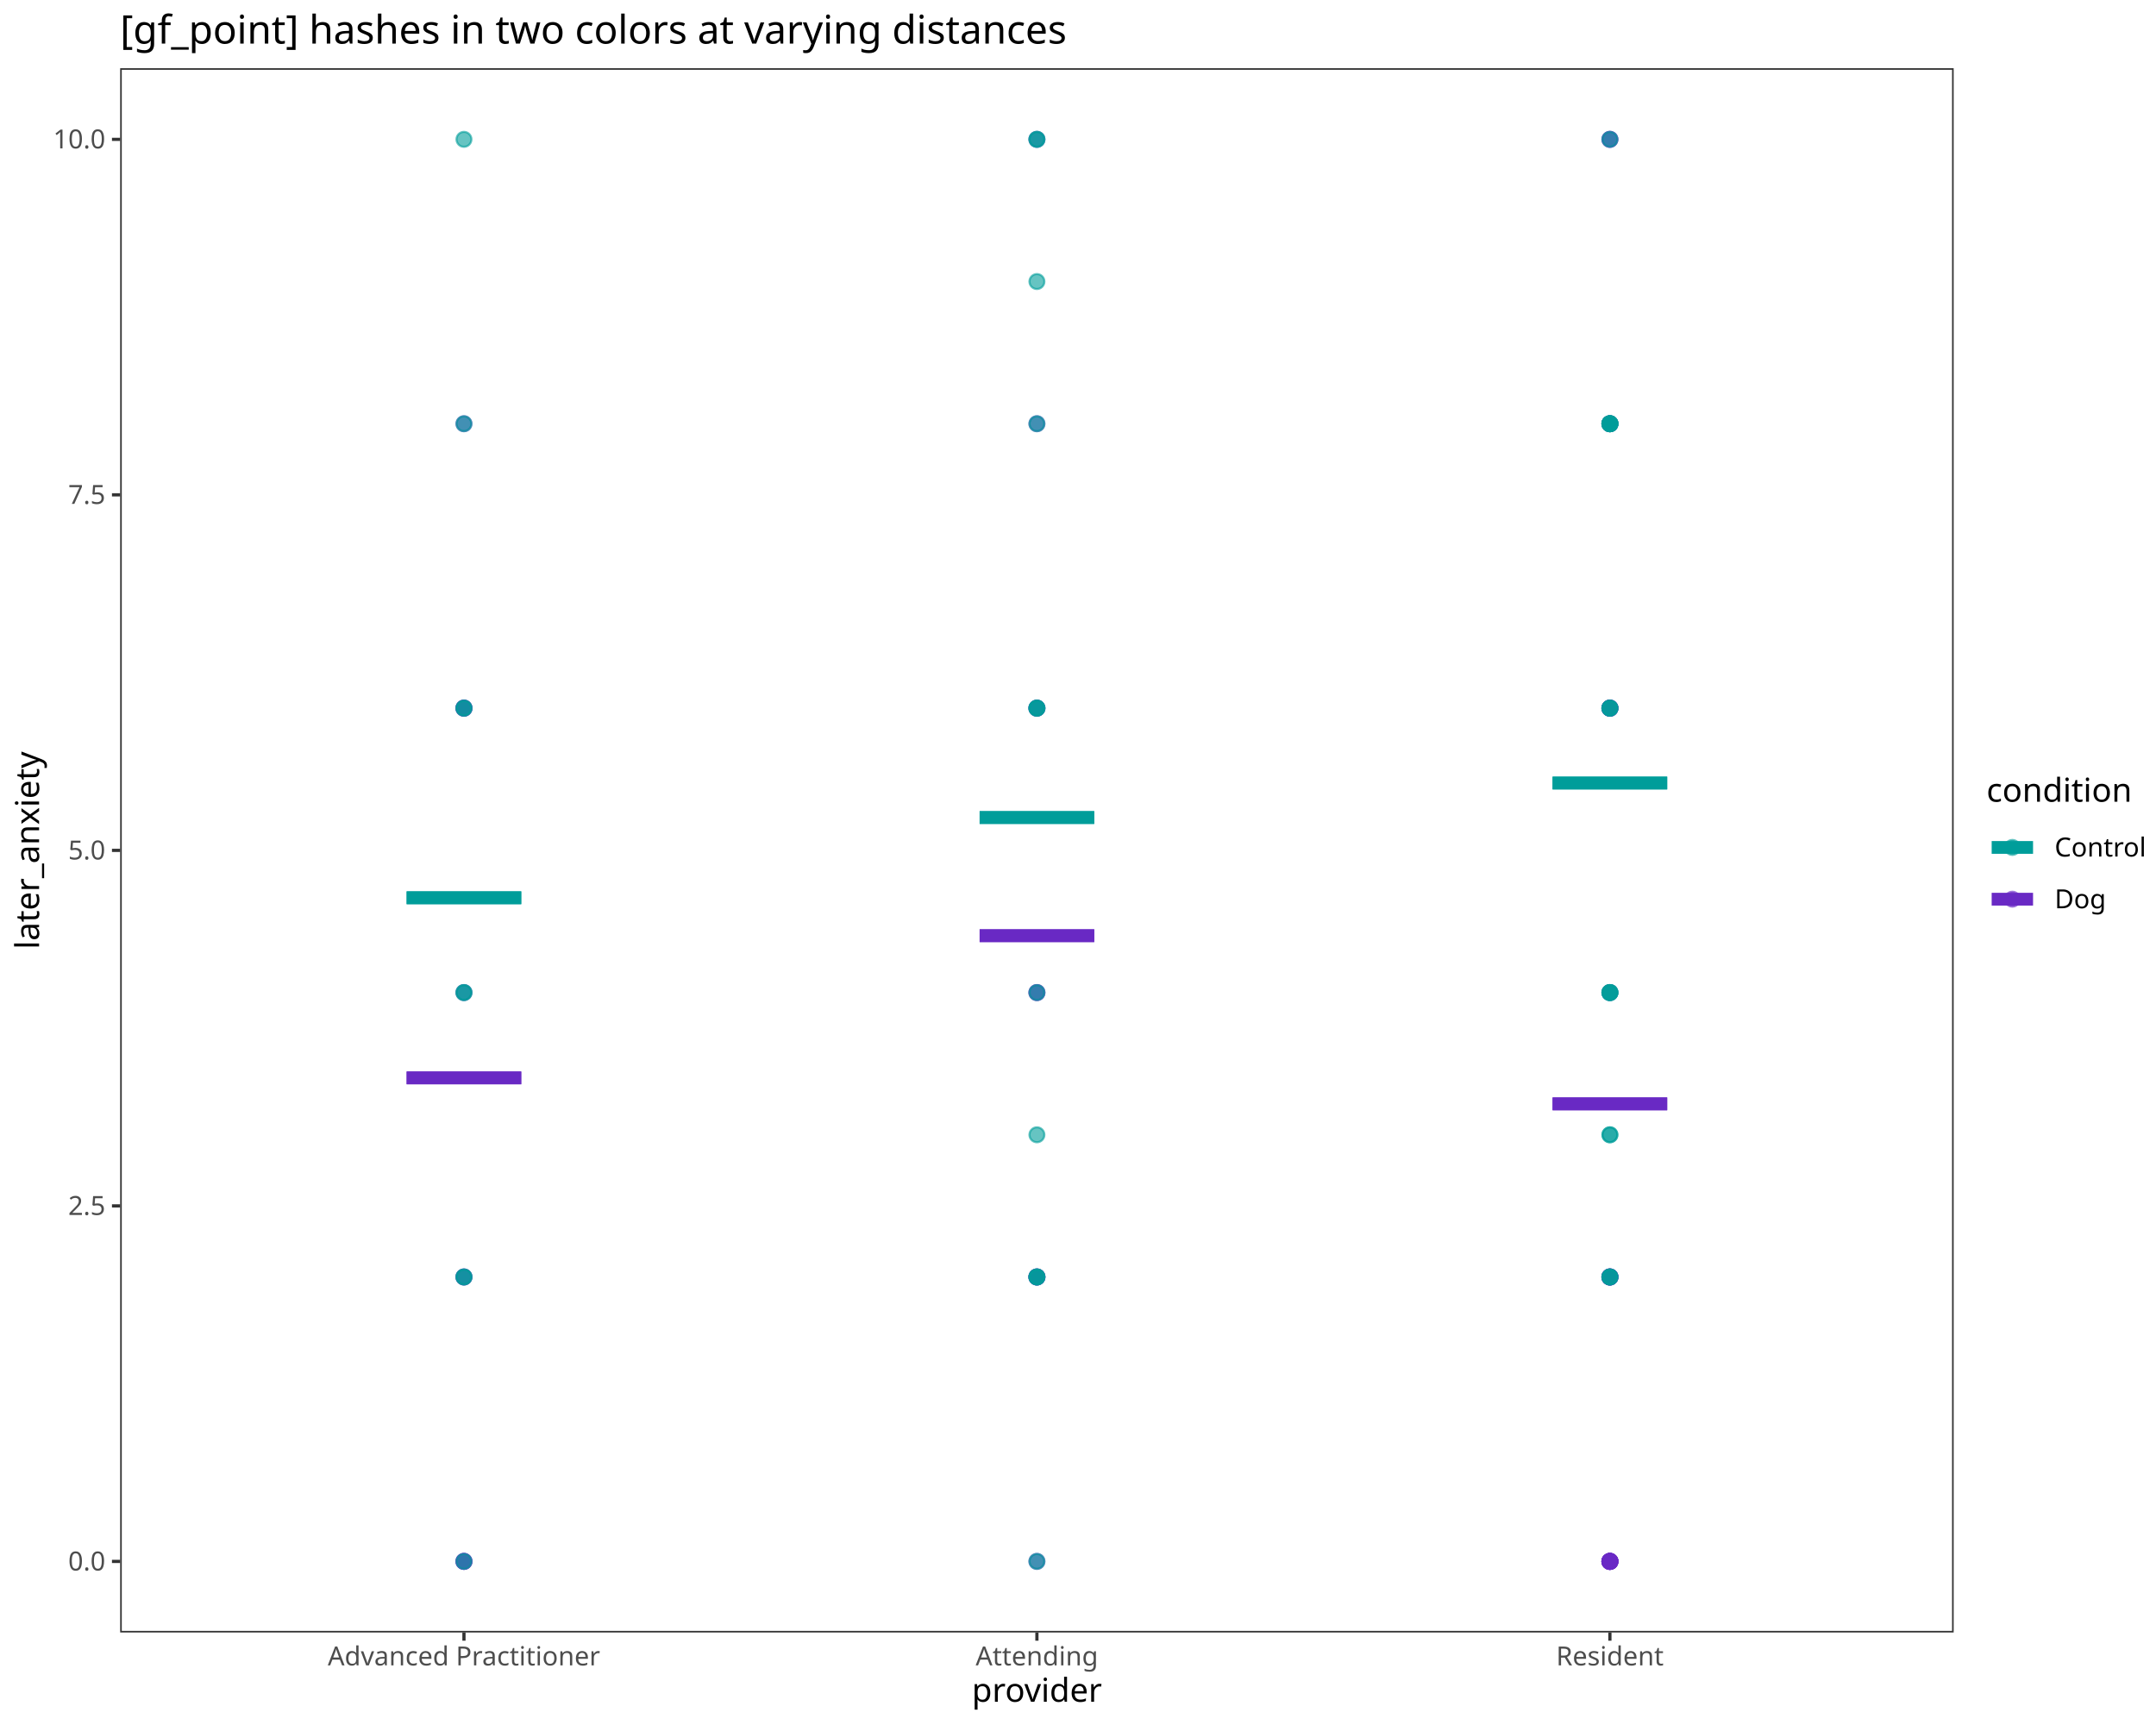
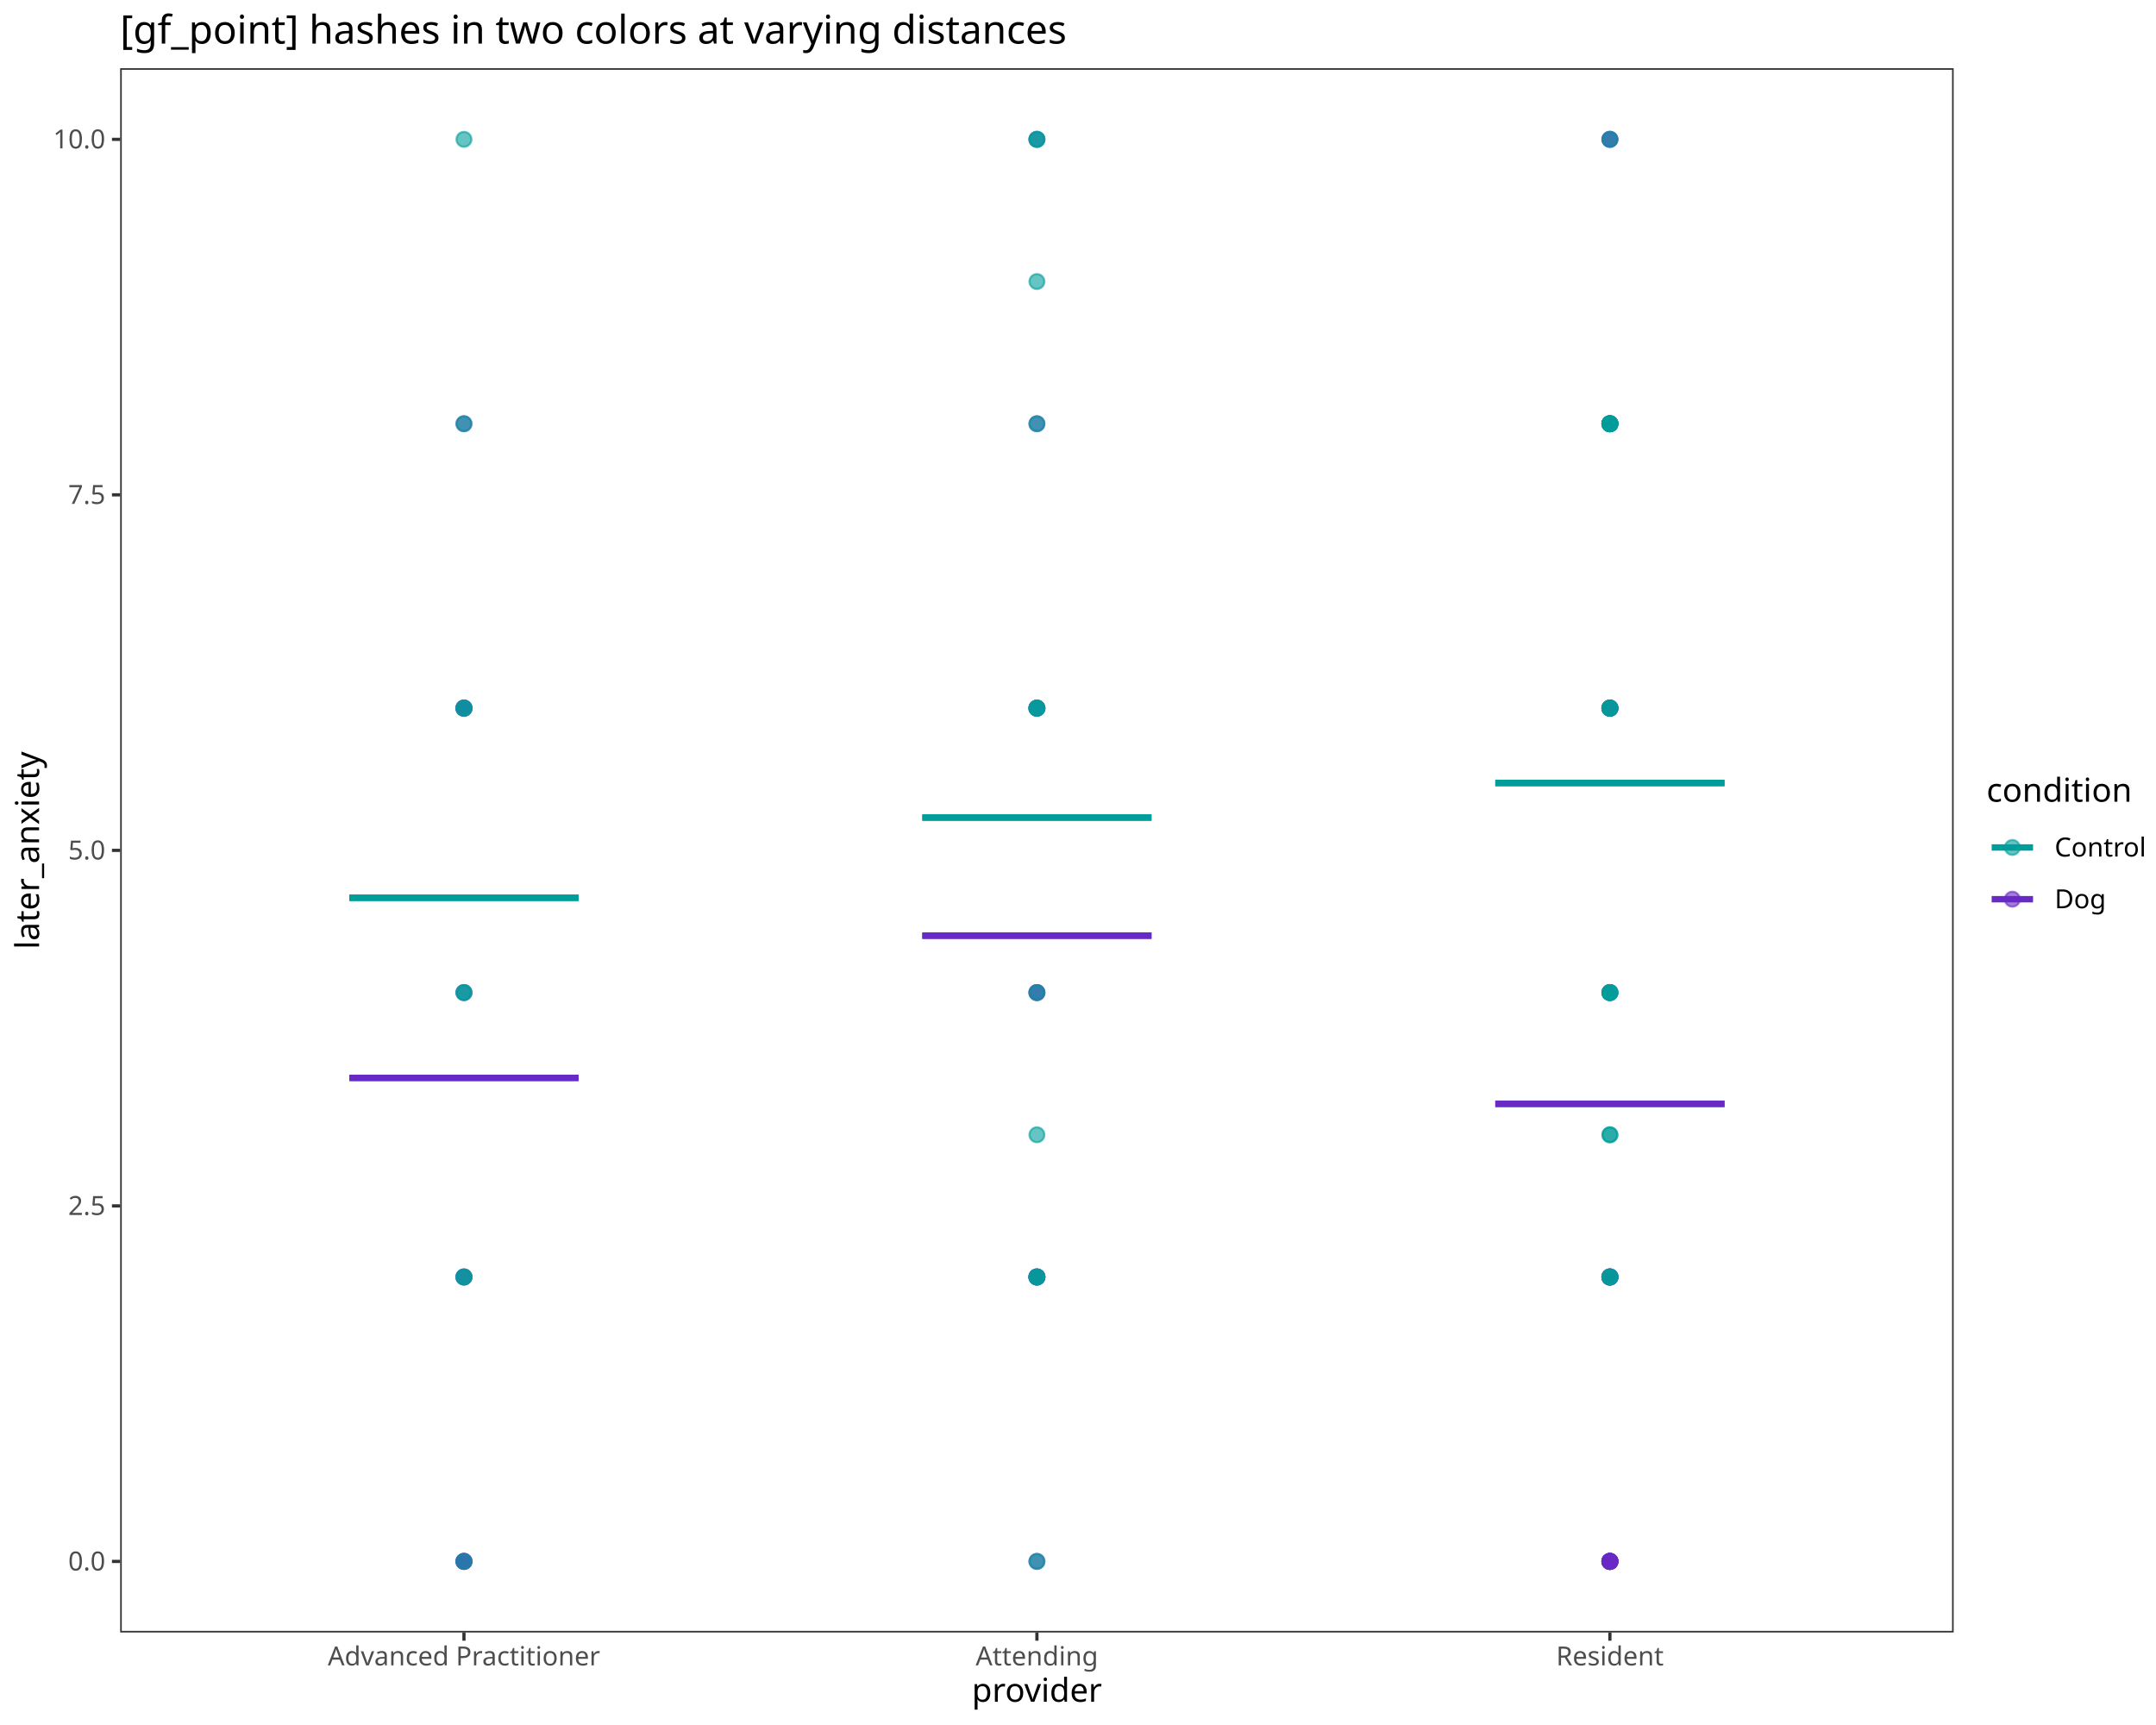
<svg xmlns="http://www.w3.org/2000/svg" class="svglite" data-engine-version="2.0" width="720.00pt" height="576.00pt" viewBox="0 0 720.00 576.00">
  <defs>
    <style type="text/css">
    .svglite line, .svglite polyline, .svglite polygon, .svglite path, .svglite rect, .svglite circle {
      fill: none;
      stroke: #000000;
      stroke-linecap: round;
      stroke-linejoin: round;
      stroke-miterlimit: 10.00;
    }
  </style>
  </defs>
  <rect width="100%" height="100%" style="stroke: none; fill: #FFFFFF;" />
  <defs>
    <clipPath id="cpMC4wMHw3MjAuMDB8MC4wMHw1NzYuMDA=">
      <rect x="0.00" y="0.00" width="720.00" height="576.00" />
    </clipPath>
  </defs>
  <g clip-path="url(#cpMC4wMHw3MjAuMDB8MC4wMHw1NzYuMDA=)">
    <rect x="0.00" y="0.00" width="720.00" height="576.00" style="stroke-width: 1.07; stroke: #FFFFFF; fill: #FFFFFF;" />
  </g>
  <defs>
    <clipPath id="cpNDAuMTN8NjUyLjQzfDIyLjc4fDU0NS4xMQ==">
      <rect x="40.13" y="22.78" width="612.30" height="522.33" />
    </clipPath>
  </defs>
  <g clip-path="url(#cpNDAuMTN8NjUyLjQzfDIyLjc4fDU0NS4xMQ==)">
    <rect x="40.13" y="22.78" width="612.30" height="522.33" style="stroke-width: 1.07; stroke: none; fill: #FFFFFF;" />
    <circle cx="154.94" cy="236.46" r="2.49" style="stroke-width: 0.71; stroke: #6929C4; stroke-opacity: 0.60; fill: #6929C4; fill-opacity: 0.60;" />
    <circle cx="346.28" cy="426.40" r="2.49" style="stroke-width: 0.71; stroke: #6929C4; stroke-opacity: 0.60; fill: #6929C4; fill-opacity: 0.60;" />
    <circle cx="346.28" cy="236.46" r="2.49" style="stroke-width: 0.71; stroke: #6929C4; stroke-opacity: 0.60; fill: #6929C4; fill-opacity: 0.60;" />
    <circle cx="537.63" cy="521.37" r="2.49" style="stroke-width: 0.71; stroke: #6929C4; stroke-opacity: 0.60; fill: #6929C4; fill-opacity: 0.60;" />
    <circle cx="346.28" cy="46.53" r="2.49" style="stroke-width: 0.71; stroke: #6929C4; stroke-opacity: 0.60; fill: #6929C4; fill-opacity: 0.60;" />
    <circle cx="537.63" cy="521.37" r="2.49" style="stroke-width: 0.71; stroke: #6929C4; stroke-opacity: 0.60; fill: #6929C4; fill-opacity: 0.60;" />
    <circle cx="537.63" cy="426.40" r="2.49" style="stroke-width: 0.71; stroke: #6929C4; stroke-opacity: 0.60; fill: #6929C4; fill-opacity: 0.60;" />
    <circle cx="154.94" cy="236.46" r="2.49" style="stroke-width: 0.71; stroke: #6929C4; stroke-opacity: 0.60; fill: #6929C4; fill-opacity: 0.60;" />
    <circle cx="537.63" cy="236.46" r="2.49" style="stroke-width: 0.71; stroke: #6929C4; stroke-opacity: 0.60; fill: #6929C4; fill-opacity: 0.60;" />
    <circle cx="346.28" cy="141.49" r="2.49" style="stroke-width: 0.71; stroke: #6929C4; stroke-opacity: 0.60; fill: #6929C4; fill-opacity: 0.60;" />
    <circle cx="537.63" cy="521.37" r="2.49" style="stroke-width: 0.71; stroke: #6929C4; stroke-opacity: 0.60; fill: #6929C4; fill-opacity: 0.60;" />
    <circle cx="154.94" cy="236.46" r="2.49" style="stroke-width: 0.71; stroke: #6929C4; stroke-opacity: 0.60; fill: #6929C4; fill-opacity: 0.60;" />
    <circle cx="346.28" cy="521.37" r="2.49" style="stroke-width: 0.71; stroke: #6929C4; stroke-opacity: 0.60; fill: #6929C4; fill-opacity: 0.60;" />
    <circle cx="154.94" cy="521.37" r="2.49" style="stroke-width: 0.71; stroke: #6929C4; stroke-opacity: 0.60; fill: #6929C4; fill-opacity: 0.60;" />
    <circle cx="346.28" cy="426.40" r="2.49" style="stroke-width: 0.71; stroke: #6929C4; stroke-opacity: 0.60; fill: #6929C4; fill-opacity: 0.60;" />
    <circle cx="537.63" cy="426.40" r="2.49" style="stroke-width: 0.71; stroke: #6929C4; stroke-opacity: 0.60; fill: #6929C4; fill-opacity: 0.60;" />
    <circle cx="537.63" cy="521.37" r="2.49" style="stroke-width: 0.71; stroke: #6929C4; stroke-opacity: 0.60; fill: #6929C4; fill-opacity: 0.60;" />
    <circle cx="537.63" cy="521.37" r="2.49" style="stroke-width: 0.71; stroke: #6929C4; stroke-opacity: 0.60; fill: #6929C4; fill-opacity: 0.60;" />
    <circle cx="154.94" cy="426.40" r="2.49" style="stroke-width: 0.71; stroke: #6929C4; stroke-opacity: 0.60; fill: #6929C4; fill-opacity: 0.60;" />
    <circle cx="537.63" cy="521.37" r="2.49" style="stroke-width: 0.71; stroke: #6929C4; stroke-opacity: 0.60; fill: #6929C4; fill-opacity: 0.60;" />
    <circle cx="537.63" cy="521.37" r="2.49" style="stroke-width: 0.71; stroke: #6929C4; stroke-opacity: 0.60; fill: #6929C4; fill-opacity: 0.60;" />
    <circle cx="537.63" cy="426.40" r="2.49" style="stroke-width: 0.71; stroke: #6929C4; stroke-opacity: 0.60; fill: #6929C4; fill-opacity: 0.60;" />
    <circle cx="346.28" cy="331.43" r="2.49" style="stroke-width: 0.71; stroke: #6929C4; stroke-opacity: 0.60; fill: #6929C4; fill-opacity: 0.60;" />
    <circle cx="154.94" cy="521.37" r="2.49" style="stroke-width: 0.71; stroke: #6929C4; stroke-opacity: 0.60; fill: #6929C4; fill-opacity: 0.60;" />
    <circle cx="346.28" cy="236.46" r="2.49" style="stroke-width: 0.71; stroke: #6929C4; stroke-opacity: 0.60; fill: #6929C4; fill-opacity: 0.60;" />
    <circle cx="537.63" cy="236.46" r="2.49" style="stroke-width: 0.71; stroke: #6929C4; stroke-opacity: 0.60; fill: #6929C4; fill-opacity: 0.60;" />
    <circle cx="154.94" cy="426.40" r="2.49" style="stroke-width: 0.71; stroke: #6929C4; stroke-opacity: 0.60; fill: #6929C4; fill-opacity: 0.60;" />
    <circle cx="537.63" cy="46.53" r="2.49" style="stroke-width: 0.71; stroke: #6929C4; stroke-opacity: 0.60; fill: #6929C4; fill-opacity: 0.60;" />
    <circle cx="537.63" cy="46.53" r="2.49" style="stroke-width: 0.71; stroke: #6929C4; stroke-opacity: 0.60; fill: #6929C4; fill-opacity: 0.60;" />
    <circle cx="154.94" cy="521.37" r="2.49" style="stroke-width: 0.71; stroke: #6929C4; stroke-opacity: 0.60; fill: #6929C4; fill-opacity: 0.60;" />
    <circle cx="537.63" cy="521.37" r="2.49" style="stroke-width: 0.71; stroke: #6929C4; stroke-opacity: 0.60; fill: #6929C4; fill-opacity: 0.60;" />
    <circle cx="537.63" cy="426.40" r="2.49" style="stroke-width: 0.71; stroke: #6929C4; stroke-opacity: 0.60; fill: #6929C4; fill-opacity: 0.60;" />
    <circle cx="537.63" cy="521.37" r="2.49" style="stroke-width: 0.71; stroke: #6929C4; stroke-opacity: 0.60; fill: #6929C4; fill-opacity: 0.60;" />
    <circle cx="537.63" cy="236.46" r="2.49" style="stroke-width: 0.71; stroke: #6929C4; stroke-opacity: 0.60; fill: #6929C4; fill-opacity: 0.60;" />
    <circle cx="154.94" cy="141.49" r="2.49" style="stroke-width: 0.71; stroke: #6929C4; stroke-opacity: 0.60; fill: #6929C4; fill-opacity: 0.60;" />
    <circle cx="346.28" cy="426.40" r="2.49" style="stroke-width: 0.71; stroke: #6929C4; stroke-opacity: 0.60; fill: #6929C4; fill-opacity: 0.60;" />
    <circle cx="537.63" cy="236.46" r="2.49" style="stroke-width: 0.71; stroke: #6929C4; stroke-opacity: 0.60; fill: #6929C4; fill-opacity: 0.60;" />
    <circle cx="537.63" cy="331.43" r="2.49" style="stroke-width: 0.71; stroke: #6929C4; stroke-opacity: 0.60; fill: #6929C4; fill-opacity: 0.60;" />
    <circle cx="537.63" cy="141.49" r="2.49" style="stroke-width: 0.71; stroke: #6929C4; stroke-opacity: 0.60; fill: #6929C4; fill-opacity: 0.60;" />
    <circle cx="537.63" cy="141.49" r="2.49" style="stroke-width: 0.71; stroke: #6929C4; stroke-opacity: 0.60; fill: #6929C4; fill-opacity: 0.60;" />
    <circle cx="154.94" cy="331.43" r="2.49" style="stroke-width: 0.71; stroke: #6929C4; stroke-opacity: 0.60; fill: #6929C4; fill-opacity: 0.60;" />
    <circle cx="346.28" cy="331.43" r="2.49" style="stroke-width: 0.71; stroke: #6929C4; stroke-opacity: 0.60; fill: #6929C4; fill-opacity: 0.60;" />
    <circle cx="537.63" cy="426.40" r="2.49" style="stroke-width: 0.71; stroke: #6929C4; stroke-opacity: 0.60; fill: #6929C4; fill-opacity: 0.60;" />
    <circle cx="346.28" cy="331.43" r="2.49" style="stroke-width: 0.71; stroke: #009D9A; stroke-opacity: 0.60; fill: #009D9A; fill-opacity: 0.60;" />
    <circle cx="346.28" cy="378.92" r="2.49" style="stroke-width: 0.71; stroke: #009D9A; stroke-opacity: 0.60; fill: #009D9A; fill-opacity: 0.60;" />
    <circle cx="537.63" cy="426.40" r="2.49" style="stroke-width: 0.71; stroke: #009D9A; stroke-opacity: 0.60; fill: #009D9A; fill-opacity: 0.60;" />
    <circle cx="537.63" cy="426.40" r="2.49" style="stroke-width: 0.71; stroke: #009D9A; stroke-opacity: 0.60; fill: #009D9A; fill-opacity: 0.60;" />
    <circle cx="537.63" cy="331.43" r="2.49" style="stroke-width: 0.71; stroke: #009D9A; stroke-opacity: 0.60; fill: #009D9A; fill-opacity: 0.60;" />
    <circle cx="537.63" cy="141.49" r="2.49" style="stroke-width: 0.71; stroke: #009D9A; stroke-opacity: 0.60; fill: #009D9A; fill-opacity: 0.60;" />
    <circle cx="346.28" cy="141.49" r="2.49" style="stroke-width: 0.71; stroke: #009D9A; stroke-opacity: 0.60; fill: #009D9A; fill-opacity: 0.60;" />
    <circle cx="154.94" cy="46.53" r="2.49" style="stroke-width: 0.71; stroke: #009D9A; stroke-opacity: 0.60; fill: #009D9A; fill-opacity: 0.60;" />
    <circle cx="537.63" cy="141.49" r="2.49" style="stroke-width: 0.71; stroke: #009D9A; stroke-opacity: 0.60; fill: #009D9A; fill-opacity: 0.60;" />
    <circle cx="154.94" cy="236.46" r="2.49" style="stroke-width: 0.71; stroke: #009D9A; stroke-opacity: 0.60; fill: #009D9A; fill-opacity: 0.60;" />
    <circle cx="346.28" cy="236.46" r="2.49" style="stroke-width: 0.71; stroke: #009D9A; stroke-opacity: 0.60; fill: #009D9A; fill-opacity: 0.60;" />
    <circle cx="346.28" cy="94.01" r="2.49" style="stroke-width: 0.71; stroke: #009D9A; stroke-opacity: 0.60; fill: #009D9A; fill-opacity: 0.60;" />
    <circle cx="346.28" cy="426.40" r="2.49" style="stroke-width: 0.71; stroke: #009D9A; stroke-opacity: 0.60; fill: #009D9A; fill-opacity: 0.60;" />
    <circle cx="537.63" cy="141.49" r="2.49" style="stroke-width: 0.71; stroke: #009D9A; stroke-opacity: 0.60; fill: #009D9A; fill-opacity: 0.60;" />
    <circle cx="154.94" cy="426.40" r="2.49" style="stroke-width: 0.71; stroke: #009D9A; stroke-opacity: 0.60; fill: #009D9A; fill-opacity: 0.60;" />
    <circle cx="537.63" cy="141.49" r="2.49" style="stroke-width: 0.71; stroke: #009D9A; stroke-opacity: 0.60; fill: #009D9A; fill-opacity: 0.60;" />
    <circle cx="537.63" cy="426.40" r="2.49" style="stroke-width: 0.71; stroke: #009D9A; stroke-opacity: 0.60; fill: #009D9A; fill-opacity: 0.60;" />
    <circle cx="537.63" cy="236.46" r="2.49" style="stroke-width: 0.71; stroke: #009D9A; stroke-opacity: 0.60; fill: #009D9A; fill-opacity: 0.60;" />
    <circle cx="537.63" cy="331.43" r="2.49" style="stroke-width: 0.71; stroke: #009D9A; stroke-opacity: 0.60; fill: #009D9A; fill-opacity: 0.60;" />
    <circle cx="346.28" cy="236.46" r="2.49" style="stroke-width: 0.71; stroke: #009D9A; stroke-opacity: 0.60; fill: #009D9A; fill-opacity: 0.60;" />
    <circle cx="537.63" cy="378.92" r="2.49" style="stroke-width: 0.71; stroke: #009D9A; stroke-opacity: 0.60; fill: #009D9A; fill-opacity: 0.60;" />
    <circle cx="154.94" cy="236.46" r="2.49" style="stroke-width: 0.71; stroke: #009D9A; stroke-opacity: 0.60; fill: #009D9A; fill-opacity: 0.60;" />
    <circle cx="154.94" cy="521.37" r="2.49" style="stroke-width: 0.71; stroke: #009D9A; stroke-opacity: 0.60; fill: #009D9A; fill-opacity: 0.60;" />
    <circle cx="346.28" cy="46.53" r="2.49" style="stroke-width: 0.71; stroke: #009D9A; stroke-opacity: 0.60; fill: #009D9A; fill-opacity: 0.60;" />
    <circle cx="346.28" cy="521.37" r="2.49" style="stroke-width: 0.71; stroke: #009D9A; stroke-opacity: 0.60; fill: #009D9A; fill-opacity: 0.60;" />
    <circle cx="537.63" cy="46.53" r="2.49" style="stroke-width: 0.71; stroke: #009D9A; stroke-opacity: 0.60; fill: #009D9A; fill-opacity: 0.60;" />
    <circle cx="346.28" cy="46.53" r="2.49" style="stroke-width: 0.71; stroke: #009D9A; stroke-opacity: 0.60; fill: #009D9A; fill-opacity: 0.60;" />
    <circle cx="154.94" cy="331.43" r="2.49" style="stroke-width: 0.71; stroke: #009D9A; stroke-opacity: 0.60; fill: #009D9A; fill-opacity: 0.60;" />
    <circle cx="537.63" cy="141.49" r="2.49" style="stroke-width: 0.71; stroke: #009D9A; stroke-opacity: 0.60; fill: #009D9A; fill-opacity: 0.60;" />
    <circle cx="537.63" cy="141.49" r="2.49" style="stroke-width: 0.71; stroke: #009D9A; stroke-opacity: 0.60; fill: #009D9A; fill-opacity: 0.60;" />
    <circle cx="537.63" cy="378.92" r="2.49" style="stroke-width: 0.71; stroke: #009D9A; stroke-opacity: 0.60; fill: #009D9A; fill-opacity: 0.60;" />
    <circle cx="154.94" cy="141.49" r="2.49" style="stroke-width: 0.71; stroke: #009D9A; stroke-opacity: 0.60; fill: #009D9A; fill-opacity: 0.60;" />
    <circle cx="154.94" cy="331.43" r="2.49" style="stroke-width: 0.71; stroke: #009D9A; stroke-opacity: 0.60; fill: #009D9A; fill-opacity: 0.60;" />
    <circle cx="537.63" cy="331.43" r="2.49" style="stroke-width: 0.71; stroke: #009D9A; stroke-opacity: 0.60; fill: #009D9A; fill-opacity: 0.60;" />
    <circle cx="537.63" cy="331.43" r="2.49" style="stroke-width: 0.71; stroke: #009D9A; stroke-opacity: 0.60; fill: #009D9A; fill-opacity: 0.60;" />
    <circle cx="346.28" cy="426.40" r="2.49" style="stroke-width: 0.71; stroke: #009D9A; stroke-opacity: 0.60; fill: #009D9A; fill-opacity: 0.60;" />
    <circle cx="537.63" cy="236.46" r="2.49" style="stroke-width: 0.71; stroke: #009D9A; stroke-opacity: 0.60; fill: #009D9A; fill-opacity: 0.60;" />
    <circle cx="537.63" cy="236.46" r="2.49" style="stroke-width: 0.71; stroke: #009D9A; stroke-opacity: 0.60; fill: #009D9A; fill-opacity: 0.60;" />
    <circle cx="346.28" cy="426.40" r="2.49" style="stroke-width: 0.71; stroke: #009D9A; stroke-opacity: 0.60; fill: #009D9A; fill-opacity: 0.60;" />
    <circle cx="346.28" cy="236.46" r="2.49" style="stroke-width: 0.71; stroke: #009D9A; stroke-opacity: 0.60; fill: #009D9A; fill-opacity: 0.60;" />
    <circle cx="154.94" cy="426.40" r="2.49" style="stroke-width: 0.71; stroke: #009D9A; stroke-opacity: 0.60; fill: #009D9A; fill-opacity: 0.60;" />
-     <polyline points="135.80,299.78 174.07,299.78 " style="stroke-width: 4.27; stroke: #009D9A; stroke-linecap: butt;" />
-     <polyline points="154.94,299.78 154.94,299.78 " style="stroke-width: 4.27; stroke: #009D9A; stroke-linecap: butt;" />
-     <polyline points="135.80,299.78 174.07,299.78 " style="stroke-width: 4.27; stroke: #009D9A; stroke-linecap: butt;" />
-     <polyline points="135.80,359.92 174.07,359.92 " style="stroke-width: 4.27; stroke: #6929C4; stroke-linecap: butt;" />
-     <polyline points="154.94,359.92 154.94,359.92 " style="stroke-width: 4.27; stroke: #6929C4; stroke-linecap: butt;" />
-     <polyline points="135.80,359.92 174.07,359.92 " style="stroke-width: 4.27; stroke: #6929C4; stroke-linecap: butt;" />
-     <polyline points="327.15,272.99 365.42,272.99 " style="stroke-width: 4.27; stroke: #009D9A; stroke-linecap: butt;" />
-     <polyline points="346.28,272.99 346.28,272.99 " style="stroke-width: 4.27; stroke: #009D9A; stroke-linecap: butt;" />
-     <polyline points="327.15,272.99 365.42,272.99 " style="stroke-width: 4.27; stroke: #009D9A; stroke-linecap: butt;" />
-     <polyline points="327.15,312.44 365.42,312.44 " style="stroke-width: 4.27; stroke: #6929C4; stroke-linecap: butt;" />
-     <polyline points="346.28,312.44 346.28,312.44 " style="stroke-width: 4.27; stroke: #6929C4; stroke-linecap: butt;" />
-     <polyline points="327.15,312.44 365.42,312.44 " style="stroke-width: 4.27; stroke: #6929C4; stroke-linecap: butt;" />
-     <polyline points="518.49,261.46 556.76,261.46 " style="stroke-width: 4.27; stroke: #009D9A; stroke-linecap: butt;" />
-     <polyline points="537.63,261.46 537.63,261.46 " style="stroke-width: 4.27; stroke: #009D9A; stroke-linecap: butt;" />
-     <polyline points="518.49,261.46 556.76,261.46 " style="stroke-width: 4.27; stroke: #009D9A; stroke-linecap: butt;" />
-     <polyline points="518.49,368.59 556.76,368.59 " style="stroke-width: 4.27; stroke: #6929C4; stroke-linecap: butt;" />
-     <polyline points="537.63,368.59 537.63,368.59 " style="stroke-width: 4.27; stroke: #6929C4; stroke-linecap: butt;" />
-     <polyline points="518.49,368.59 556.76,368.59 " style="stroke-width: 4.27; stroke: #6929C4; stroke-linecap: butt;" />
+     <polyline points="116.67,299.78 193.21,299.78 " style="stroke-width: 2.13; stroke: #009D9A; stroke-linecap: butt;" />
+     <polyline points="154.94,299.78 154.94,299.78 " style="stroke-width: 2.13; stroke: #009D9A; stroke-linecap: butt;" />
+     <polyline points="116.67,299.78 193.21,299.78 " style="stroke-width: 2.13; stroke: #009D9A; stroke-linecap: butt;" />
+     <polyline points="116.67,359.92 193.21,359.92 " style="stroke-width: 2.13; stroke: #6929C4; stroke-linecap: butt;" />
+     <polyline points="154.94,359.92 154.94,359.92 " style="stroke-width: 2.13; stroke: #6929C4; stroke-linecap: butt;" />
+     <polyline points="116.67,359.92 193.21,359.92 " style="stroke-width: 2.13; stroke: #6929C4; stroke-linecap: butt;" />
+     <polyline points="308.01,272.99 384.55,272.99 " style="stroke-width: 2.13; stroke: #009D9A; stroke-linecap: butt;" />
+     <polyline points="346.28,272.99 346.28,272.99 " style="stroke-width: 2.13; stroke: #009D9A; stroke-linecap: butt;" />
+     <polyline points="308.01,272.99 384.55,272.99 " style="stroke-width: 2.13; stroke: #009D9A; stroke-linecap: butt;" />
+     <polyline points="308.01,312.44 384.55,312.44 " style="stroke-width: 2.13; stroke: #6929C4; stroke-linecap: butt;" />
+     <polyline points="346.28,312.44 346.28,312.44 " style="stroke-width: 2.13; stroke: #6929C4; stroke-linecap: butt;" />
+     <polyline points="308.01,312.44 384.55,312.44 " style="stroke-width: 2.13; stroke: #6929C4; stroke-linecap: butt;" />
+     <polyline points="499.36,261.46 575.90,261.46 " style="stroke-width: 2.13; stroke: #009D9A; stroke-linecap: butt;" />
+     <polyline points="537.63,261.46 537.63,261.46 " style="stroke-width: 2.13; stroke: #009D9A; stroke-linecap: butt;" />
+     <polyline points="499.36,261.46 575.90,261.46 " style="stroke-width: 2.13; stroke: #009D9A; stroke-linecap: butt;" />
+     <polyline points="499.36,368.59 575.90,368.59 " style="stroke-width: 2.13; stroke: #6929C4; stroke-linecap: butt;" />
+     <polyline points="537.63,368.59 537.63,368.59 " style="stroke-width: 2.13; stroke: #6929C4; stroke-linecap: butt;" />
+     <polyline points="499.36,368.59 575.90,368.59 " style="stroke-width: 2.13; stroke: #6929C4; stroke-linecap: butt;" />
    <rect x="40.13" y="22.78" width="612.30" height="522.33" style="stroke-width: 1.07; stroke: #333333;" />
  </g>
  <g clip-path="url(#cpMC4wMHw3MjAuMDB8MC4wMHw1NzYuMDA=)">
    <text x="35.20" y="524.40" text-anchor="end" style="font-size: 8.80px; fill: #4D4D4D; font-family: sans;" textLength="12.23px" lengthAdjust="spacingAndGlyphs">0.0</text>
    <text x="35.20" y="405.69" text-anchor="end" style="font-size: 8.80px; fill: #4D4D4D; font-family: sans;" textLength="12.23px" lengthAdjust="spacingAndGlyphs">2.5</text>
    <text x="35.20" y="286.98" text-anchor="end" style="font-size: 8.80px; fill: #4D4D4D; font-family: sans;" textLength="12.23px" lengthAdjust="spacingAndGlyphs">5.0</text>
    <text x="35.20" y="168.26" text-anchor="end" style="font-size: 8.80px; fill: #4D4D4D; font-family: sans;" textLength="12.23px" lengthAdjust="spacingAndGlyphs">7.5</text>
    <text x="35.20" y="49.55" text-anchor="end" style="font-size: 8.80px; fill: #4D4D4D; font-family: sans;" textLength="17.13px" lengthAdjust="spacingAndGlyphs">10.0</text>
    <polyline points="37.39,521.37 40.13,521.37 " style="stroke-width: 1.07; stroke: #333333; stroke-linecap: butt;" />
    <polyline points="37.39,402.66 40.13,402.66 " style="stroke-width: 1.07; stroke: #333333; stroke-linecap: butt;" />
    <polyline points="37.39,283.95 40.13,283.95 " style="stroke-width: 1.07; stroke: #333333; stroke-linecap: butt;" />
    <polyline points="37.39,165.24 40.13,165.24 " style="stroke-width: 1.07; stroke: #333333; stroke-linecap: butt;" />
    <polyline points="37.39,46.53 40.13,46.53 " style="stroke-width: 1.07; stroke: #333333; stroke-linecap: butt;" />
    <polyline points="154.94,547.85 154.94,545.11 " style="stroke-width: 1.07; stroke: #333333; stroke-linecap: butt;" />
    <polyline points="346.28,547.85 346.28,545.11 " style="stroke-width: 1.07; stroke: #333333; stroke-linecap: butt;" />
    <polyline points="537.63,547.85 537.63,545.11 " style="stroke-width: 1.07; stroke: #333333; stroke-linecap: butt;" />
    <text x="154.94" y="556.10" text-anchor="middle" style="font-size: 8.80px; fill: #4D4D4D; font-family: sans;" textLength="86.11px" lengthAdjust="spacingAndGlyphs">Advanced Practitioner</text>
    <text x="346.28" y="556.10" text-anchor="middle" style="font-size: 8.80px; fill: #4D4D4D; font-family: sans;" textLength="37.19px" lengthAdjust="spacingAndGlyphs">Attending</text>
    <text x="537.63" y="556.10" text-anchor="middle" style="font-size: 8.80px; fill: #4D4D4D; font-family: sans;" textLength="34.74px" lengthAdjust="spacingAndGlyphs">Resident</text>
    <text x="346.28" y="568.24" text-anchor="middle" style="font-size: 11.00px; font-family: sans;" textLength="39.75px" lengthAdjust="spacingAndGlyphs">provider</text>
    <text transform="translate(13.05,283.95) rotate(-90)" text-anchor="middle" style="font-size: 11.00px; font-family: sans;" textLength="62.38px" lengthAdjust="spacingAndGlyphs">later_anxiety</text>
    <rect x="663.39" y="259.00" width="51.13" height="49.89" style="stroke-width: 1.07; stroke: none; fill: #FFFFFF;" />
    <text x="663.39" y="267.71" style="font-size: 11.00px; font-family: sans;" textLength="44.04px" lengthAdjust="spacingAndGlyphs">condition</text>
    <rect x="663.39" y="274.33" width="17.28" height="17.28" style="stroke-width: 1.07; stroke: none; fill: #FFFFFF;" />
    <circle cx="672.03" cy="282.97" r="2.49" style="stroke-width: 0.71; stroke: #009D9A; stroke-opacity: 0.60; fill: #009D9A; fill-opacity: 0.60;" />
-     <line x1="665.12" y1="282.97" x2="678.94" y2="282.97" style="stroke-width: 4.27; stroke: #009D9A; stroke-linecap: butt;" />
+     <line x1="665.12" y1="282.97" x2="678.94" y2="282.97" style="stroke-width: 2.13; stroke: #009D9A; stroke-linecap: butt;" />
    <rect x="663.39" y="291.61" width="17.28" height="17.28" style="stroke-width: 1.07; stroke: none; fill: #FFFFFF;" />
    <circle cx="672.03" cy="300.25" r="2.49" style="stroke-width: 0.71; stroke: #6929C4; stroke-opacity: 0.60; fill: #6929C4; fill-opacity: 0.60;" />
-     <line x1="665.12" y1="300.25" x2="678.94" y2="300.25" style="stroke-width: 4.27; stroke: #6929C4; stroke-linecap: butt;" />
+     <line x1="665.12" y1="300.25" x2="678.94" y2="300.25" style="stroke-width: 2.13; stroke: #6929C4; stroke-linecap: butt;" />
    <text x="686.15" y="286.00" style="font-size: 8.80px; font-family: sans;" textLength="28.37px" lengthAdjust="spacingAndGlyphs">Control</text>
    <text x="686.15" y="303.28" style="font-size: 8.80px; font-family: sans;" textLength="16.15px" lengthAdjust="spacingAndGlyphs">Dog</text>
    <text x="40.13" y="14.56" style="font-size: 13.20px; font-family: sans;" textLength="297.94px" lengthAdjust="spacingAndGlyphs">[gf_point] hashes in two colors at varying distances</text>
  </g>
</svg>
